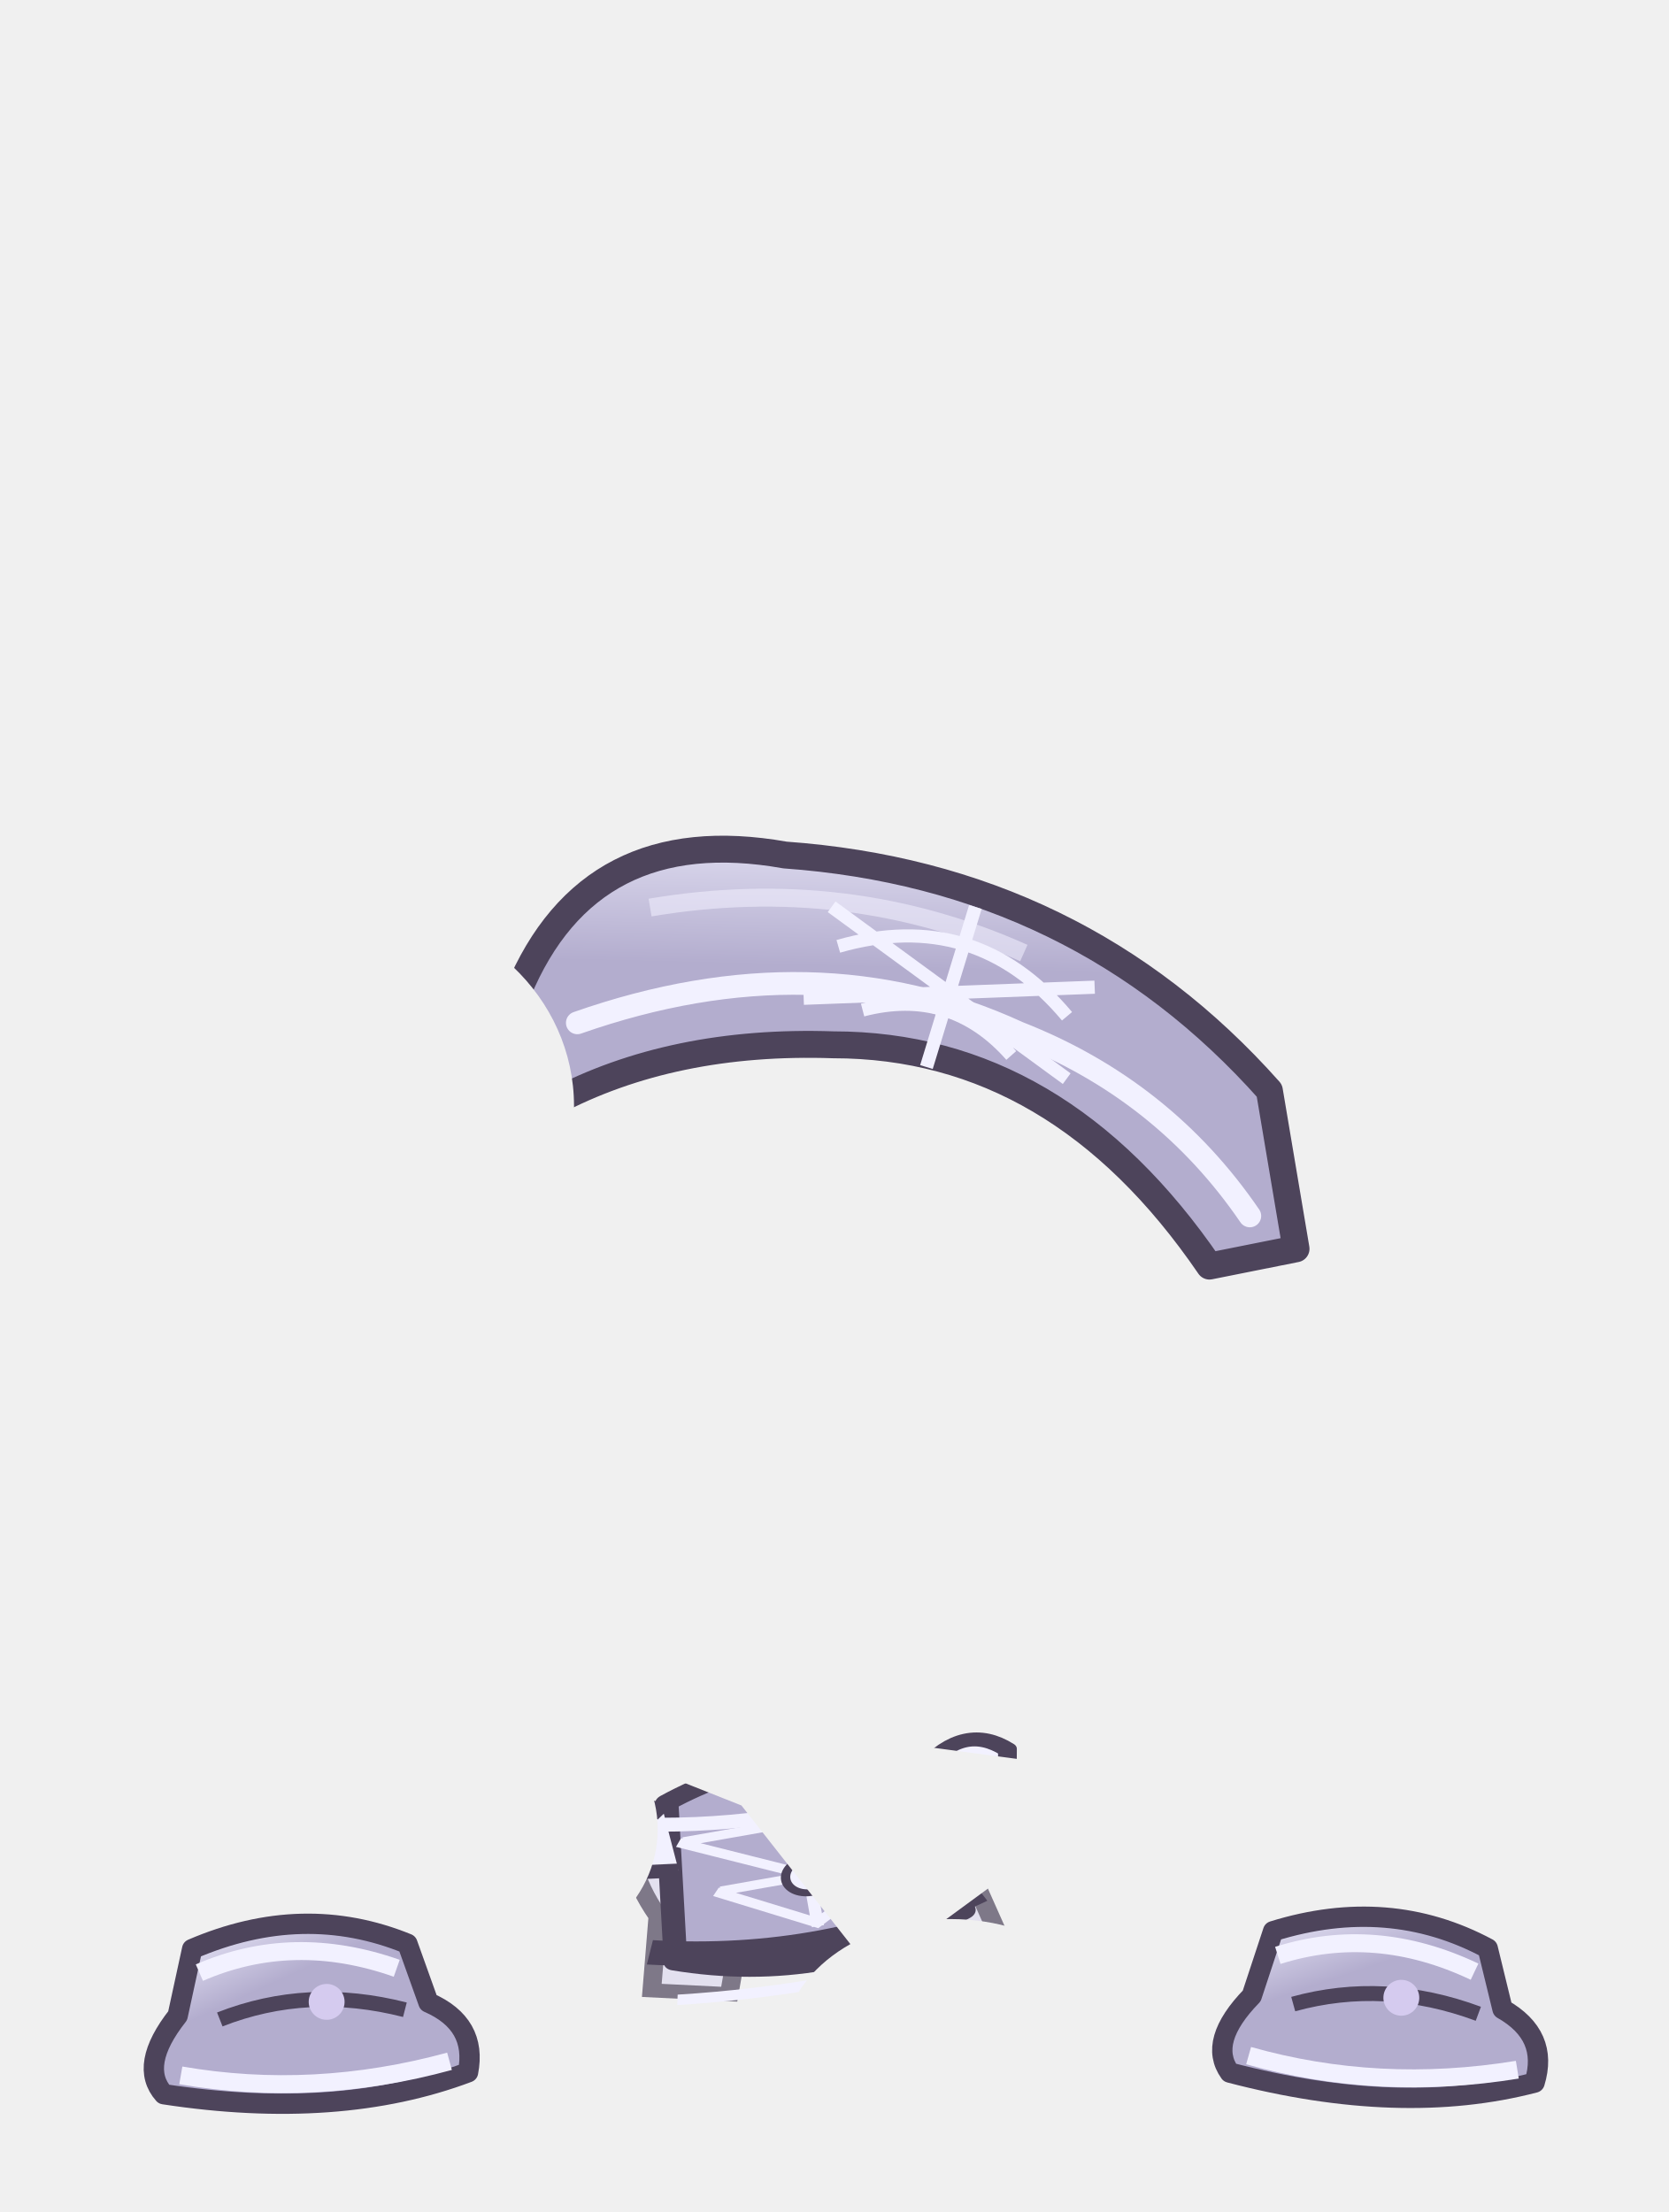
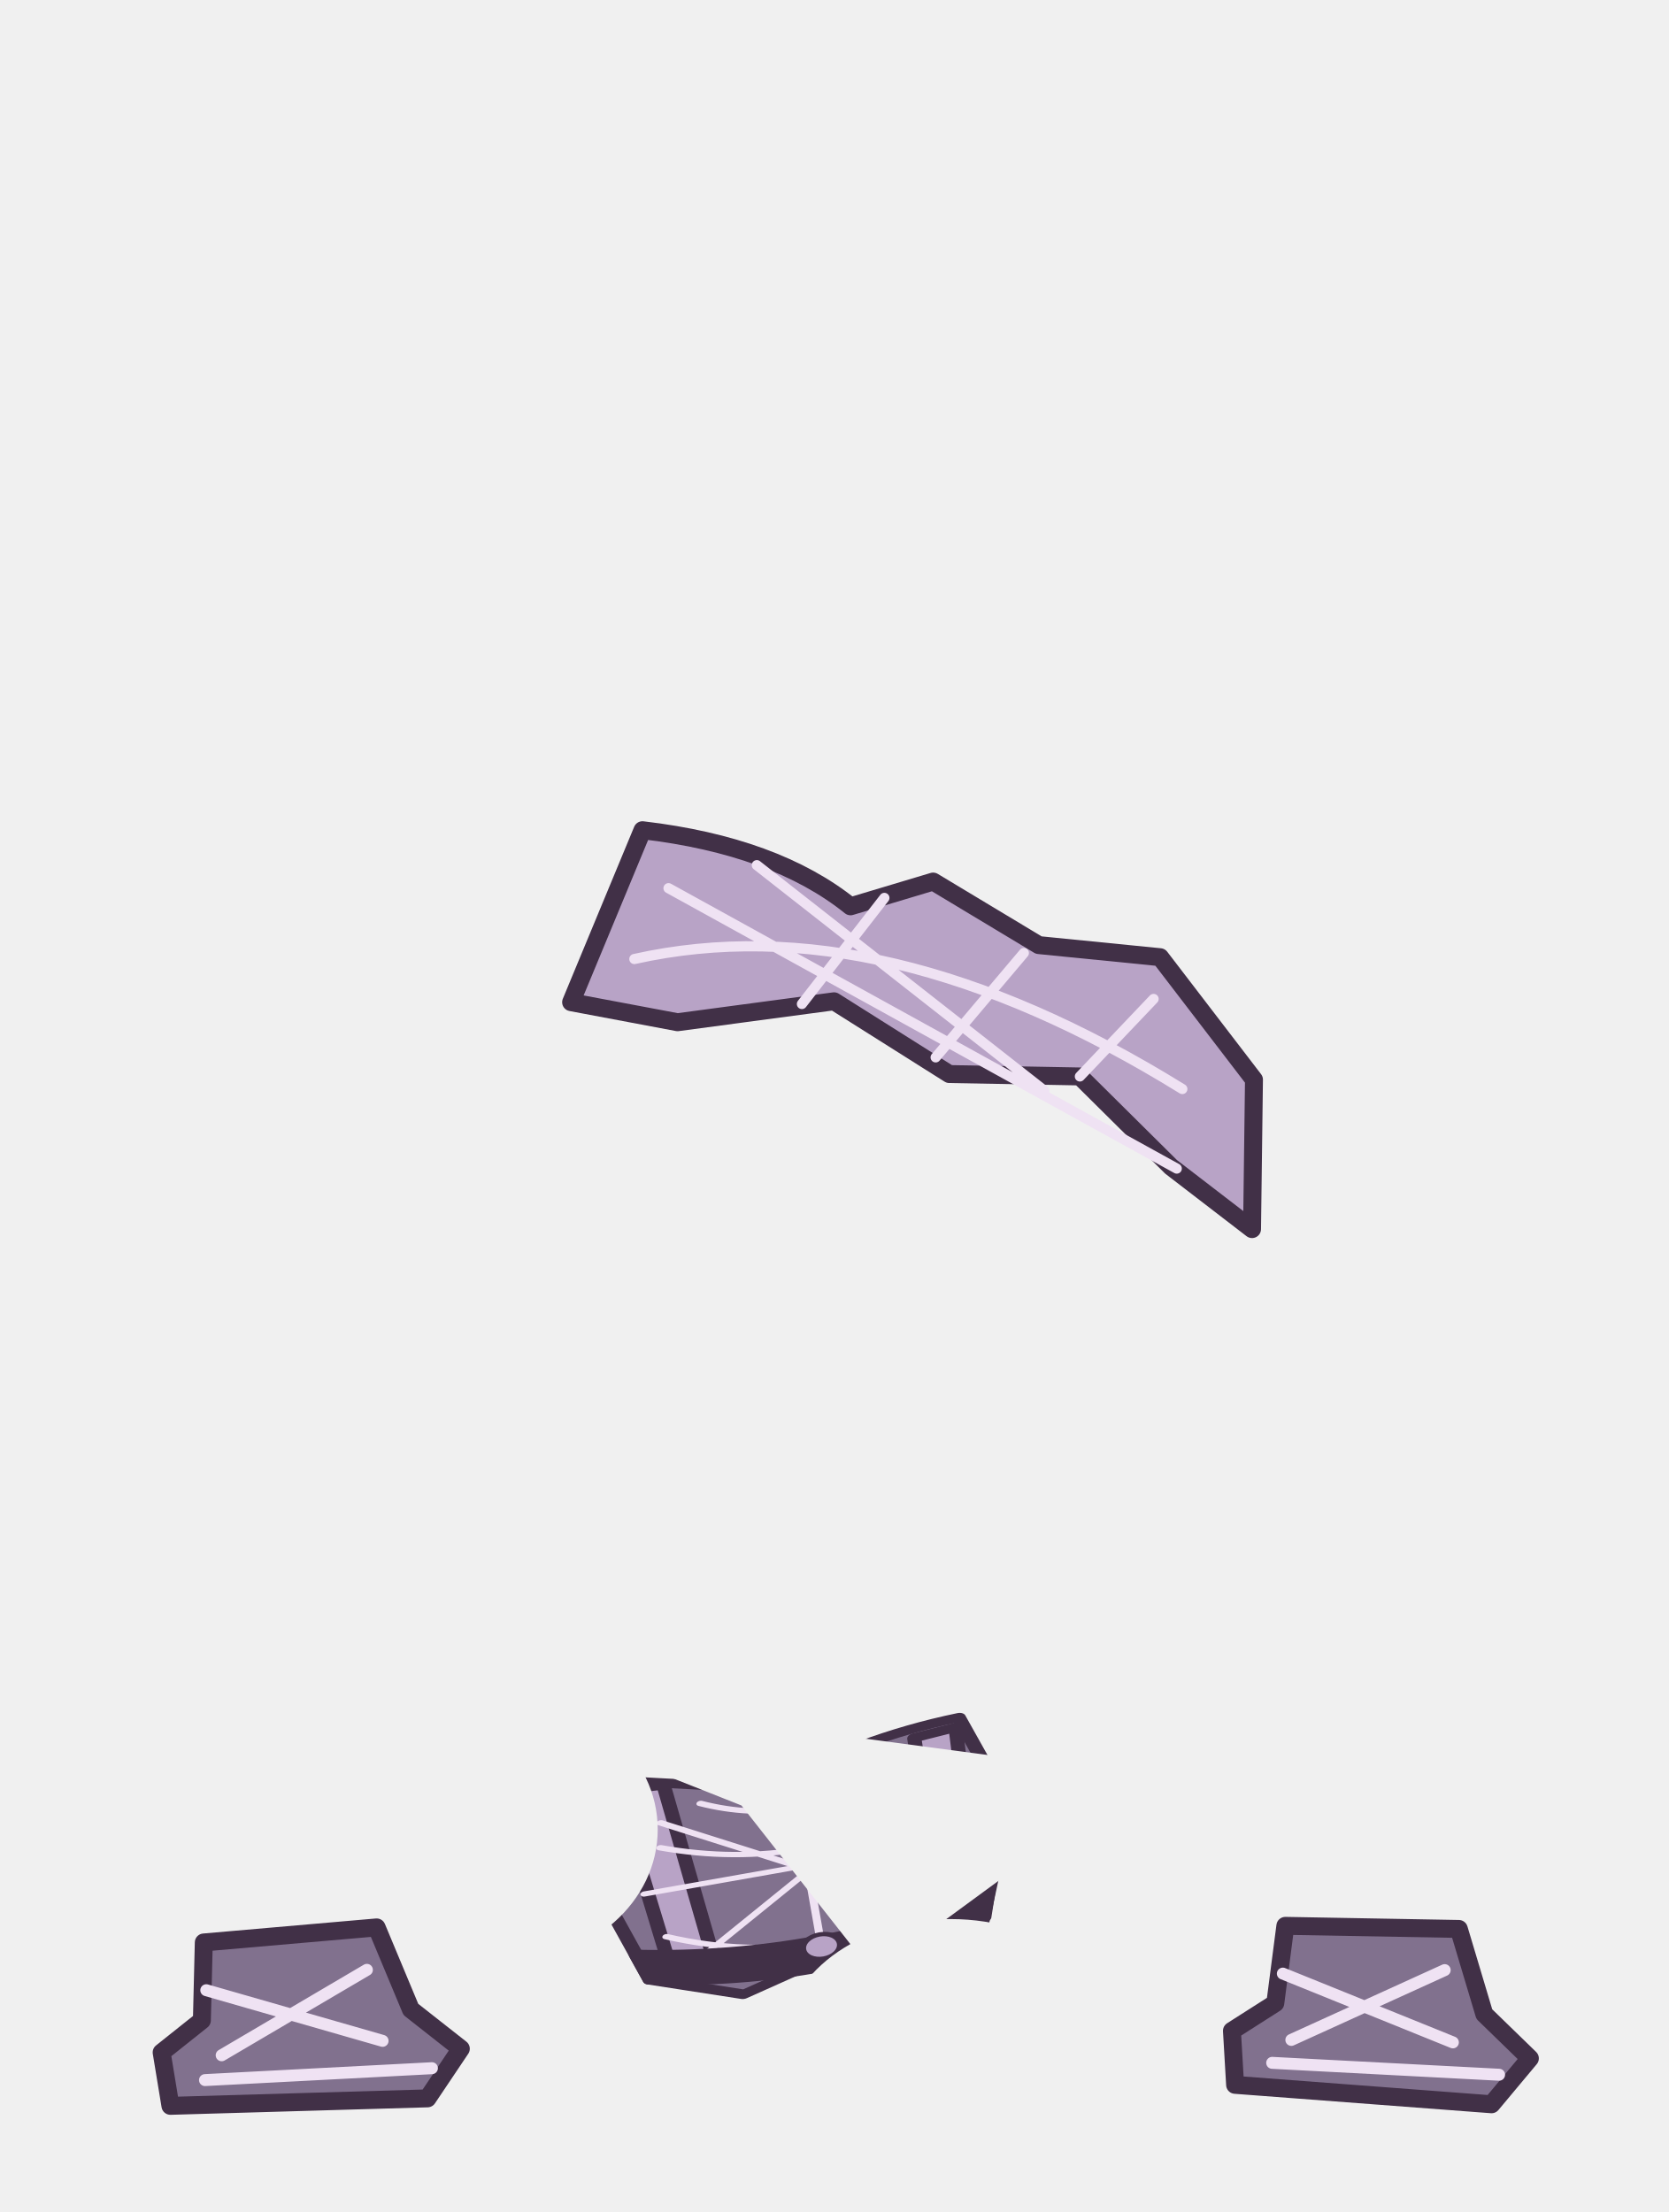
<svg xmlns="http://www.w3.org/2000/svg" width="279" height="370" viewBox="0 0 279 370" data-armor="web" data-phase="hurt" data-frame="5">
  <defs>
-     <linearGradient id="metal" x1="0" y1="0" x2=".7" y2="1">
-       <stop stop-color="#f2f1ff" />
-       <stop offset=".4" stop-color="#b3adce" />
-       <stop offset="1" stop-color="#b3adce" />
+     <linearGradient id="metal" x1="0" y1="0" x2=".8" y2="1">
+       <stop stop-color="#efe2f3" />
+       <stop offset=".55" stop-color="#81718e" />
+       <stop offset="1" stop-color="#efe2f3" />
    </linearGradient>
    <mask id="details" maskUnits="userSpaceOnUse" x="0" y="0" width="279" height="370">
      <rect width="279" height="370" fill="white" />
      <g fill="black">
        <ellipse data-protect="flower" cx="61" cy="185" rx="35" ry="33" />
        <ellipse data-protect="paw" cx="85" cy="306" rx="25" ry="22" />
        <ellipse data-protect="paw" cx="159" cy="342" rx="28" ry="21" />
        <polygon data-protect="scarf" points="71,281 124,302 146,330 191,297" />
      </g>
    </mask>
  </defs>
  <g mask="url(#details)">
    <g transform="translate(52 342) rotate(-3)">
      <g data-part="boot">
-         <path d="M-19 -17Q0 -24 17 -16L20 -6Q28 -2 26 6Q4 13 -25 7Q-29 2 -22 -6Z" fill="url(#metal)" stroke="#4d445b" stroke-width="3.4" stroke-linejoin="round" />
-         <path d="M-18 -13Q-2 -19 15 -12M-22 4Q0 9 23 4" fill="none" stroke="#f2f1ff" stroke-width="3" />
-         <path d="M-15 -5Q0 -10 16 -5" fill="none" stroke="#4d445b" stroke-width="2.5" />
-         <circle cx="3" cy="-7" r="3" fill="#d5cbef" />
+         <path d="M-17 -18L12 -19L17 -5L25 2L19 10L-24 9L-25 0L-18 -5Z" fill="#81718e" stroke="#413047" stroke-width="3" stroke-linejoin="round" stroke-linecap="round" />
+         <path d="M-17 -10L12 0M10 -12L-15 1M-18 5H20" fill="none" stroke="#efe2f3" stroke-width="2" stroke-linejoin="round" stroke-linecap="round" />
      </g>
    </g>
    <g transform="translate(231 341) rotate(3)">
      <g data-part="boot">
-         <path d="M-19 -17Q0 -24 17 -16L20 -6Q28 -2 26 6Q4 13 -25 7Q-29 2 -22 -6Z" fill="url(#metal)" stroke="#4d445b" stroke-width="3.4" stroke-linejoin="round" />
-         <path d="M-18 -13Q-2 -19 15 -12M-22 4Q0 9 23 4" fill="none" stroke="#f2f1ff" stroke-width="3" />
-         <path d="M-15 -5Q0 -10 16 -5" fill="none" stroke="#4d445b" stroke-width="2.5" />
-         <circle cx="3" cy="-7" r="3" fill="#d5cbef" />
+         <path d="M-17 -18L12 -19L17 -5L25 2L19 10L-24 9L-25 0L-18 -5Z" fill="#81718e" stroke="#413047" stroke-width="3" stroke-linejoin="round" stroke-linecap="round" />
+         <path d="M-17 -10L12 0M10 -12L-15 1M-18 5H20" fill="none" stroke="#efe2f3" stroke-width="2" stroke-linejoin="round" stroke-linecap="round" />
      </g>
    </g>
    <g transform="translate(135 312) rotate(-10)">
-       <g data-part="chestplate" transform="translate(-39.5 -23) scale(0.79 0.575)">
-         <path d="M16 18Q11 29 17 47L13 68 29 73 34 54 66 54 72 73 87 68 83 46Q89 25 84 18" fill="#ddd9ee" opacity=".7" stroke="#4d445b" stroke-width="4" />
-         <path d="M23 15 Q49 3 77 15 L81 61 Q50 76 19 61Z" fill="#b3adce" stroke="#4d445b" stroke-width="5" stroke-linejoin="round" />
-         <path d="M22 18Q12 7 4 17L6 32 23 35M78 18Q88 7 96 17L94 32 77 35" fill="#f2f1ff" stroke="#4d445b" stroke-width="4" stroke-linejoin="round" />
-         <path d="M21 21Q50 28 79 21" fill="none" stroke="#f2f1ff" stroke-width="4" />
-         <path d="M14 57Q51 69 85 56" fill="none" stroke="#4d445b" stroke-width="7" />
-         <path d="M50 16V58M25 27 75 27M31 43 69 43M24 27 50 43 76 27M30 43 50 57 70 43" fill="none" stroke="#f2f1ff" stroke-width="2.6" />
-         <circle cx="50" cy="43" r="5" fill="#f2f1ff" stroke="#4d445b" stroke-width="2" />
-         <path d="M18 72Q50 77 82 72" fill="none" stroke="#f2f1ff" stroke-width="3" />
+       <g data-part="chestplate" transform="scale(0.79 0.5111111)">
+         <path d="M-39 -39Q-17 -31 -5 -27Q15 -38 37 -39L44 -8L34 30L17 37L0 31L-18 38L-37 28L-45 -8Z" fill="#81718e" stroke="#413047" stroke-width="3" stroke-linejoin="round" stroke-linecap="round" />
+         <path d="M-37 -35L-27 -34L-23 24L-32 29Z" fill="#b8a3c6" stroke="#413047" stroke-width="3" stroke-linejoin="round" stroke-linecap="round" />
+         <path d="M27 -35L36 -36L34 26L26 31Z" fill="#b8a3c6" stroke="#413047" stroke-width="3" stroke-linejoin="round" stroke-linecap="round" />
+         <path d="M0 -25V31M-29 -22L28 24M29 -23L-27 25M-35 0H37M-30 -14Q0 3 31 -14M-32 15Q0 36 32 15M-20 -26Q0 -12 21 -26" fill="none" stroke="#efe2f3" stroke-width="1.7" stroke-linejoin="round" stroke-linecap="round" />
+         <path d="M-39 19Q0 31 37 18L35 27Q0 40 -37 28Z" fill="#413047" stroke="#413047" stroke-width="3" stroke-linejoin="round" stroke-linecap="round" />
+         <circle cx="0" cy="27" r="4" fill="#b8a3c6" stroke="#413047" stroke-width="1.4" />
      </g>
    </g>
    <g transform="translate(145 211) rotate(17)">
      <g data-part="helmet">
-         <path d="M-69 -26Q-66 -57 -33 -61Q15 -72 56 -47L68 -23L55 -16Q20 -44 -16 -33Q-42 -26 -58 -10Z" fill="url(#metal)" stroke="#4d445b" stroke-width="4.5" stroke-linejoin="round" />
-         <path d="M-58 -24Q-24 -49 13 -44Q39 -42 59 -26" fill="none" stroke="#f2f1ff" stroke-width="3.8" stroke-linecap="round" />
-         <path d="M-52 -46Q-22 -61 10 -57" fill="none" stroke="#f2f1ff" stroke-width="3" opacity=".55" />
-         <path d="M0 -62V-34M-23 -55L23 -39M23 -55L-23 -39M-20 -49Q0 -62 20 -49M-13 -40Q0 -48 13 -40" fill="none" stroke="#f2f1ff" stroke-width="2.2" />
+         <path d="M-60 -27L-57 -58Q-35 -62 -20 -56L-8 -64L12 -59L32 -63L53 -48L60 -24L44 -30L25 -40L4 -34L-18 -40L-42 -29Z" fill="#b8a3c6" stroke="#413047" stroke-width="3" stroke-linejoin="round" stroke-linecap="round" />
+         <path d="M-50 -50L45 -30M-37 -58L20 -36M-15 -59L-23 -38M10 -57L1 -36M33 -56L25 -40M-52 -37Q-15 -58 42 -43" fill="none" stroke="#efe2f3" stroke-width="1.7" stroke-linejoin="round" stroke-linecap="round" />
      </g>
    </g>
  </g>
</svg>
